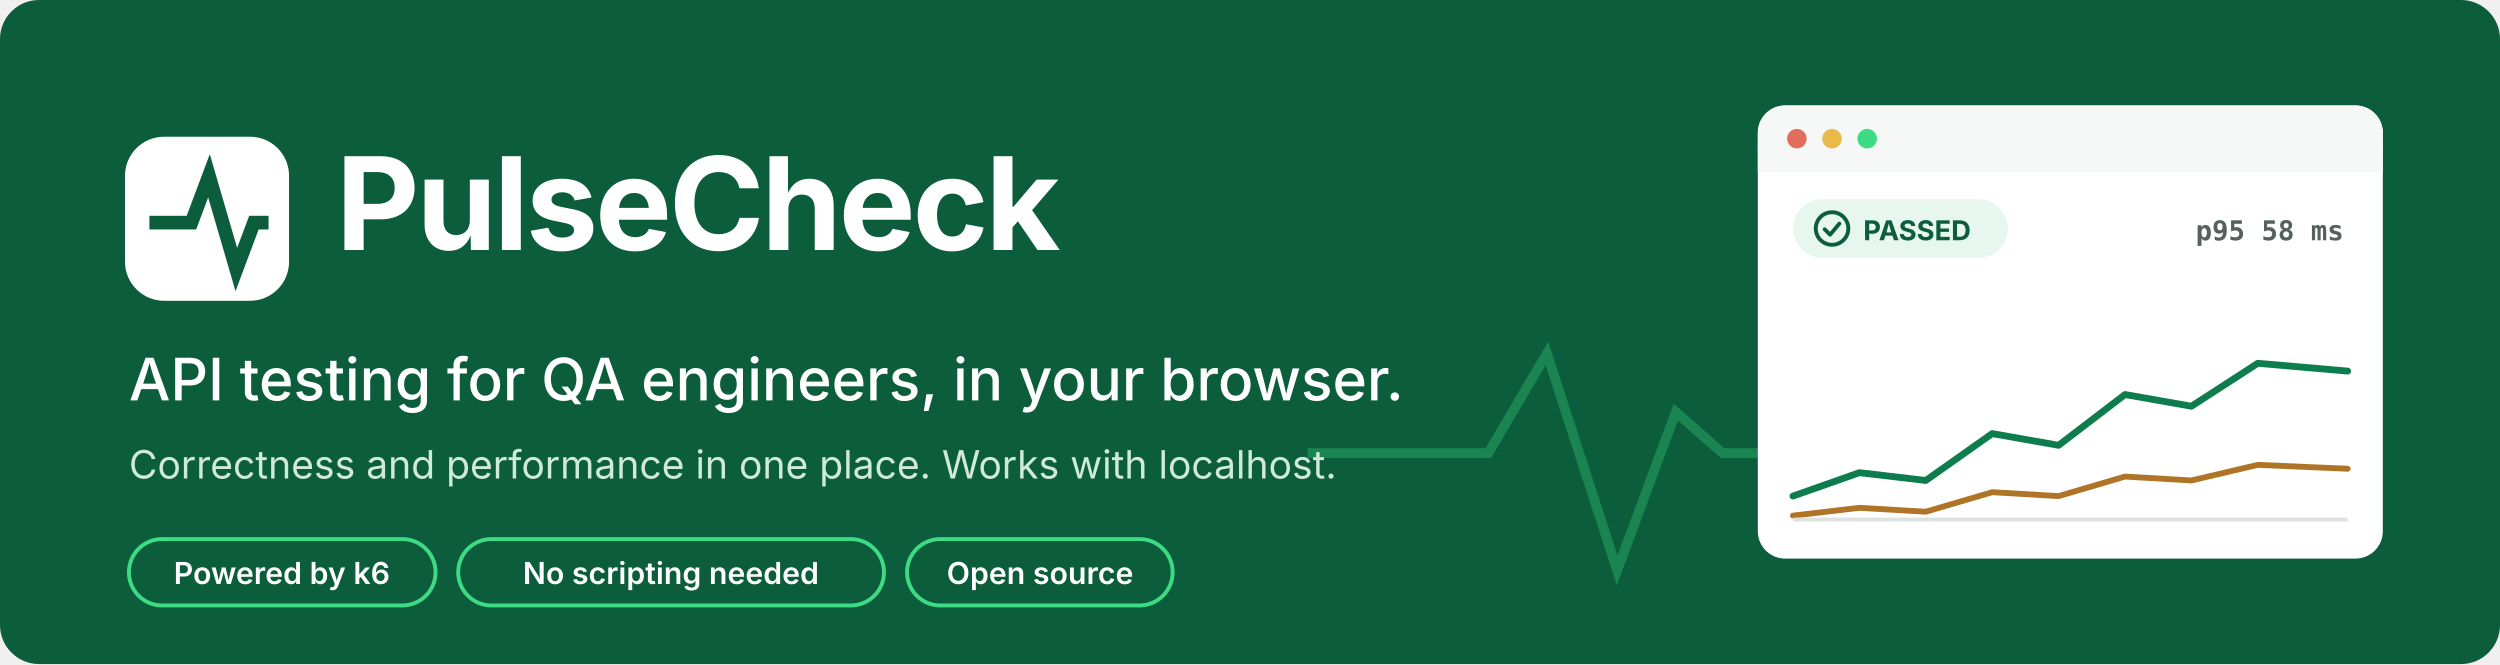
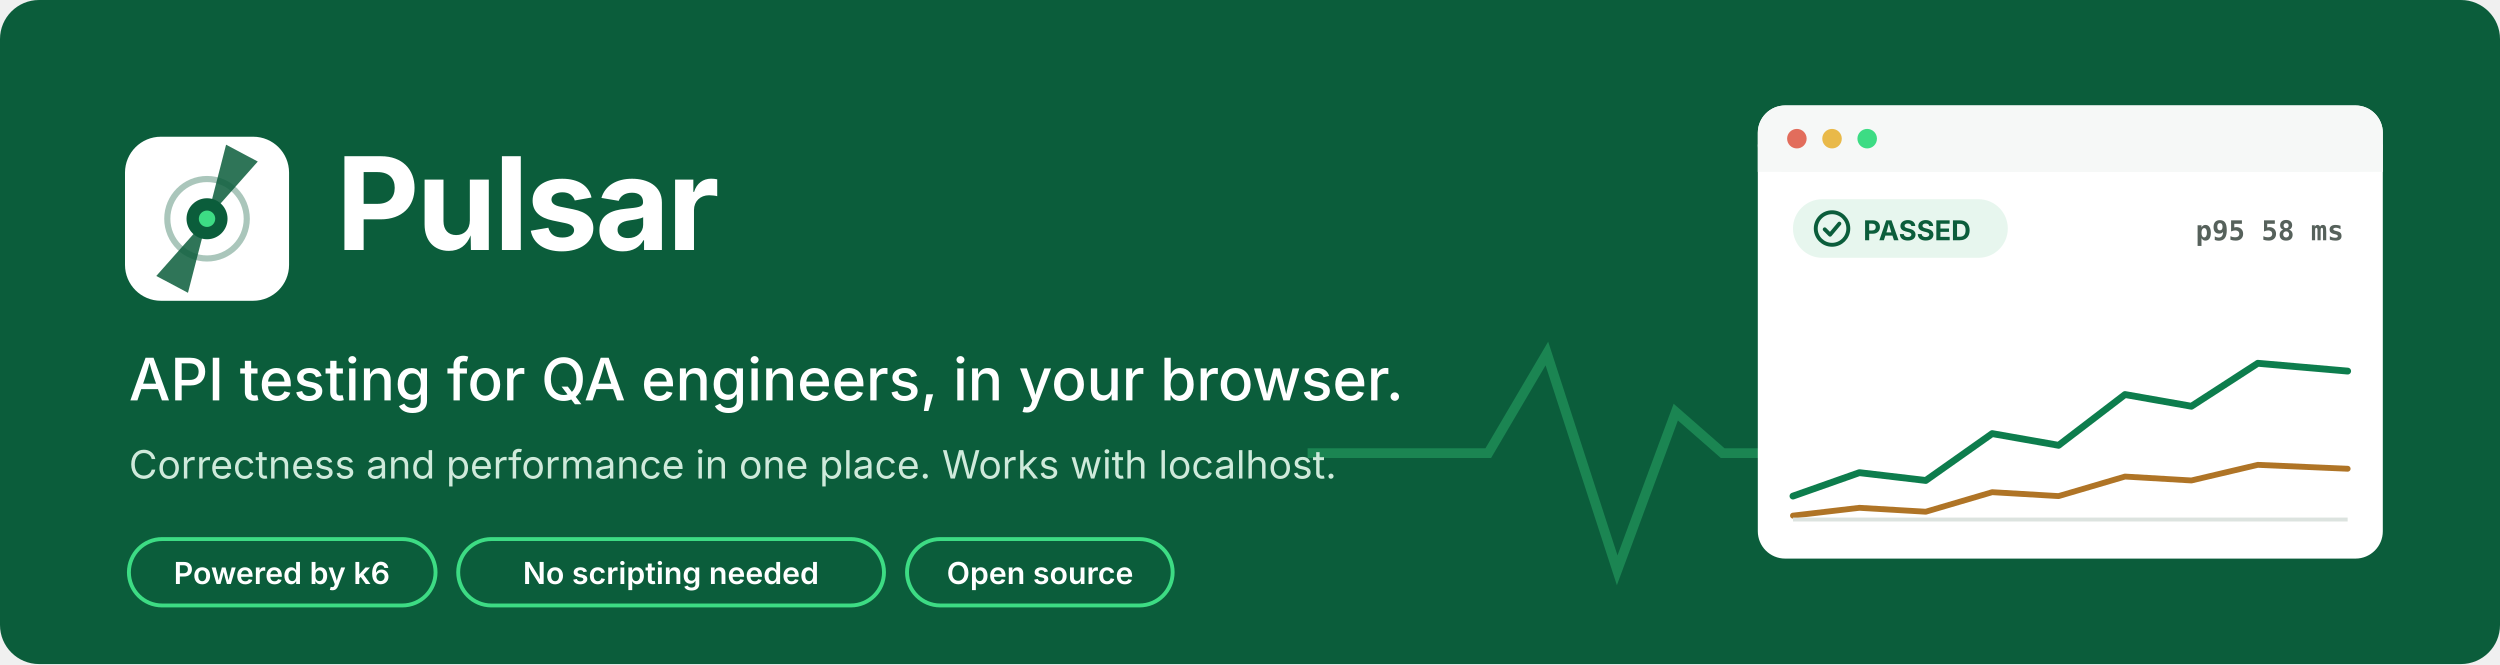
- <svg xmlns="http://www.w3.org/2000/svg" width="1280" height="340" viewBox="0 0 1280 340" role="img" aria-label="PulseCheck: API testing for QA engineers, in your browser">
+ <svg xmlns="http://www.w3.org/2000/svg" width="1280" height="340" viewBox="0 0 1280 340" role="img" aria-label="Pulsar: API testing for QA engineers, in your browser">
  <rect width="1280" height="340" rx="20" fill="#0B5D3B" />
  <polyline points="672.0,232.0 762.0,232.0 792.0,181.0 828.0,292.0 858.0,211.0 882.0,232.0 1122.0,232.0" fill="none" stroke="#3DDC84" stroke-width="5" opacity="0.32" stroke-linejoin="miter" stroke-linecap="square" />
-   <rect x="64" y="70" width="84" height="84" rx="20" fill="#FFFFFF" />
-   <polyline points="80,114 98,114 107,90 121,138 130,114 134,114" fill="none" stroke="#0B5D3B" stroke-width="7" stroke-linecap="square" stroke-linejoin="miter" transform="translate(0 0)" />
-   <text x="172" y="128" font-family="'Space Grotesk', Inter, 'Segoe UI', Roboto, Helvetica, Arial, sans-serif" font-size="66" font-weight="700" fill="#FFFFFF" text-anchor="start" letter-spacing="-1.5">PulseCheck</text>
+   <g transform="translate(64 70) scale(1.3125)">
+     <rect width="64" height="64" rx="14" fill="#FFFFFF" />
+     <g transform="rotate(28 32 32)">
+       <path d="M32 32 25 3h14zM32 32 25 61h14z" fill="#0B5D3B" opacity=".85" />
+     </g>
+     <circle cx="32" cy="32" r="15.5" fill="none" stroke="#0B5D3B" stroke-width="2.4" opacity=".35" />
+     <circle cx="32" cy="32" r="8" fill="#0B5D3B" />
+     <circle cx="32" cy="32" r="3.2" fill="#3DDC84" />
+   </g>
+   <text x="172" y="128" font-family="'Space Grotesk', Inter, 'Segoe UI', Roboto, Helvetica, Arial, sans-serif" font-size="66" font-weight="700" fill="#FFFFFF" text-anchor="start" letter-spacing="-1.5">Pulsar</text>
  <text x="66" y="205" font-family="Inter, 'Segoe UI', Roboto, Helvetica, Arial, sans-serif" font-size="30" font-weight="500" fill="#FFFFFF" text-anchor="start">API testing for QA engineers, in your browser.</text>
  <text x="66" y="245" font-family="Inter, 'Segoe UI', Roboto, Helvetica, Arial, sans-serif" font-size="20" font-weight="400" fill="#CFEADB" text-anchor="start">Correctness and performance in one place. Works with localhost.</text>
  <rect x="66" y="276" width="157" height="34" rx="17" fill="none" stroke="#3DDC84" stroke-width="2" />
  <text x="144.3" y="299" font-family="Inter, 'Segoe UI', Roboto, Helvetica, Arial, sans-serif" font-size="15.5" font-weight="600" fill="#FFFFFF" text-anchor="middle">Powered by k6</text>
  <rect x="234.6" y="276" width="218" height="34" rx="17" fill="none" stroke="#3DDC84" stroke-width="2" />
  <text x="343.5" y="299" font-family="Inter, 'Segoe UI', Roboto, Helvetica, Arial, sans-serif" font-size="15.5" font-weight="600" fill="#FFFFFF" text-anchor="middle">No scripting needed</text>
  <rect x="464.4" y="276" width="136" height="34" rx="17" fill="none" stroke="#3DDC84" stroke-width="2" />
  <text x="532.5" y="299" font-family="Inter, 'Segoe UI', Roboto, Helvetica, Arial, sans-serif" font-size="15.5" font-weight="600" fill="#FFFFFF" text-anchor="middle">Open source</text>
  <rect x="900" y="54" width="320" height="232" rx="14" fill="#FFFFFF" />
  <rect x="900" y="54" width="320" height="34" rx="14" fill="#F6F8F7" />
  <rect x="900" y="74" width="320" height="14" fill="#F6F8F7" />
  <circle cx="920" cy="71" r="5" fill="#E26D5C" />
  <circle cx="938" cy="71" r="5" fill="#E9B949" />
  <circle cx="956" cy="71" r="5" fill="#3DDC84" />
  <rect x="918" y="102" width="110" height="30" rx="15" fill="#E7F6EE" />
  <g transform="translate(928 107) scale(0.8333333)" fill="none" stroke="#0B5D3B" stroke-width="2.4" stroke-linecap="round" stroke-linejoin="round">
    <circle cx="12" cy="12" r="10" />
    <polyline points="7.5,12.5 10.8,15.8 16.5,9" />
  </g>
  <text x="954" y="123" font-family="Inter, 'Segoe UI', Roboto, Helvetica, Arial, sans-serif" font-size="14" font-weight="700" fill="#0B5D3B" text-anchor="start">PASSED</text>
  <text x="1200" y="123" font-family="'JetBrains Mono', ui-monospace, Menlo, Consolas, monospace" font-size="14" font-weight="600" fill="#56615B" text-anchor="end">p95 58 ms</text>
  <g transform="translate(900 104)">
    <polyline points="18,150 52,138 86,142 120,118 154,124 188,98 222,104 256,82 302,86" fill="none" stroke="#0D7D4D" stroke-width="3.5" stroke-linejoin="round" stroke-linecap="round" />
    <polyline points="18,160 52,156 86,158 120,148 154,150 188,140 222,142 256,134 302,136" fill="none" stroke="#A15C00" stroke-width="3" stroke-linejoin="round" stroke-linecap="round" opacity="0.85" />
  </g>
  <line x1="918" y1="266" x2="1202" y2="266" stroke="#DCE3DF" stroke-width="2" />
</svg>
